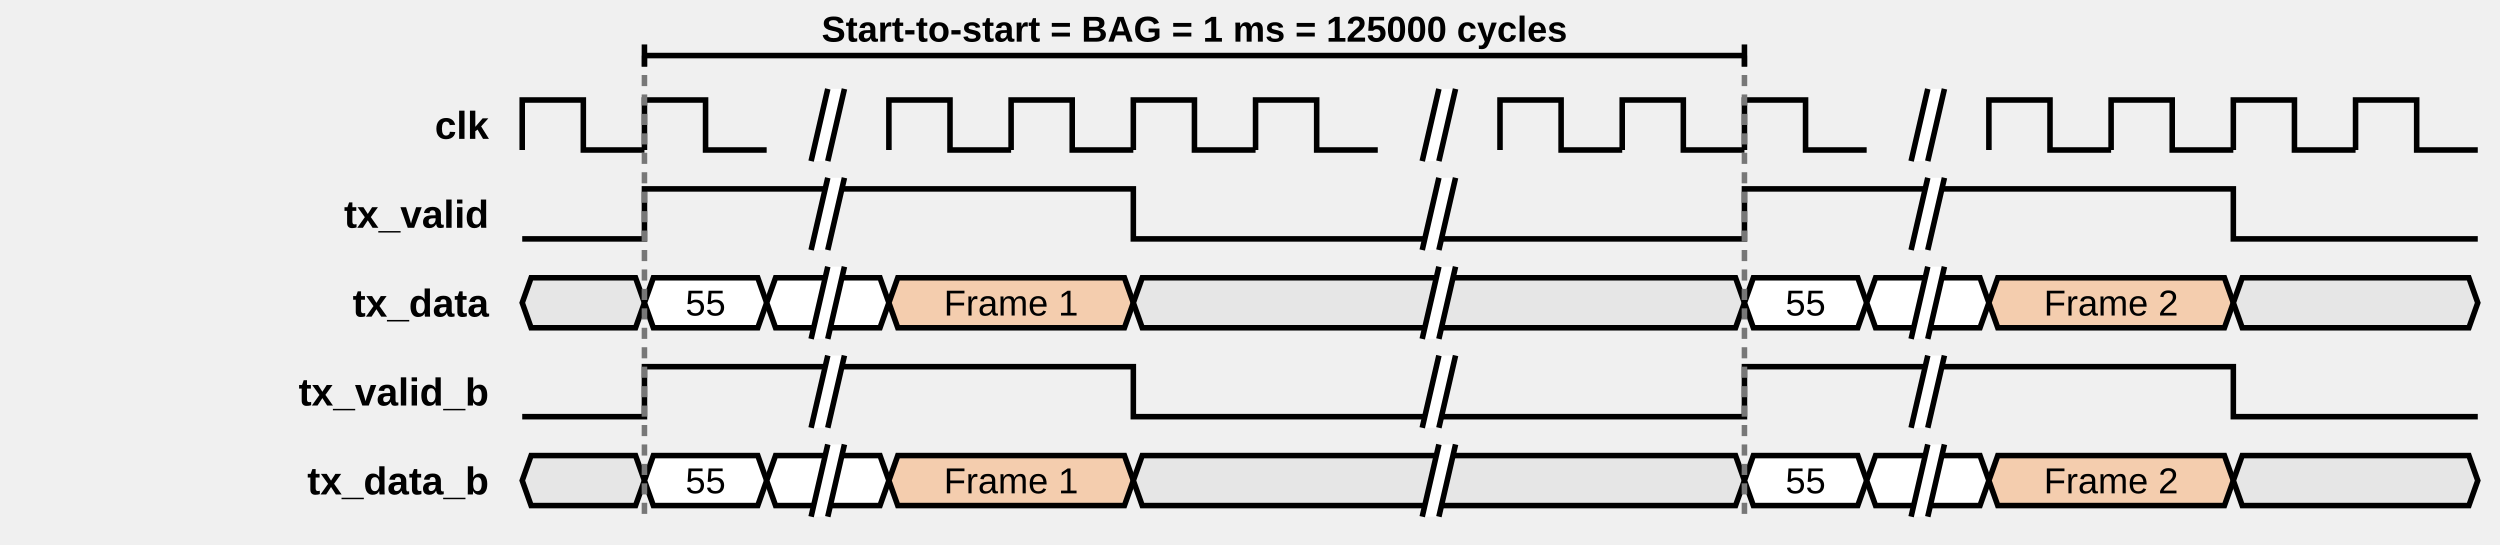
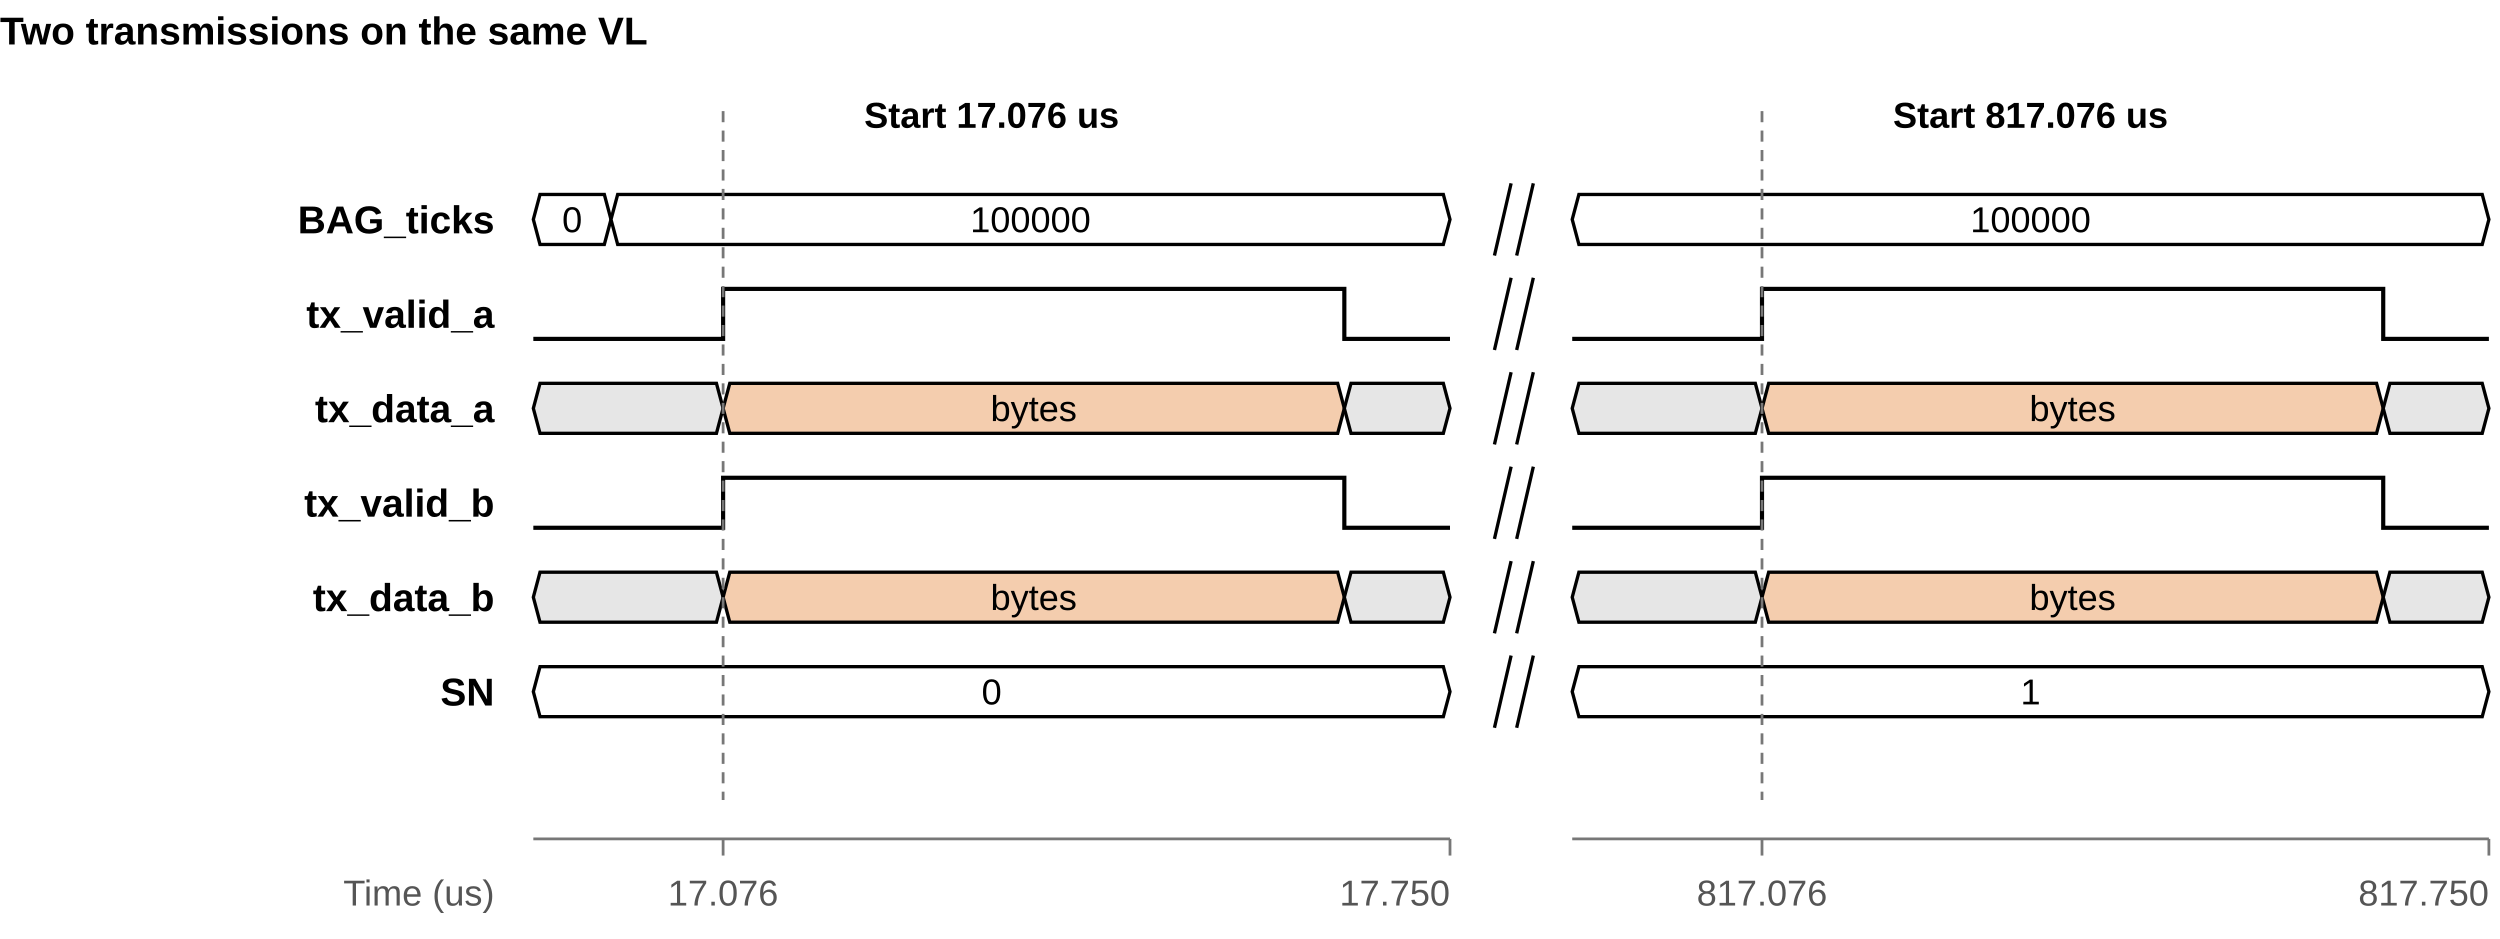
- <svg xmlns="http://www.w3.org/2000/svg" width="450pt" height="98pt" viewBox="0 0 450 98">
+ <svg xmlns="http://www.w3.org/2000/svg" width="450pt" height="169pt" viewBox="0 0 450 169">
  <style>text { font-family: Arial, Helvetica, sans-serif; }</style>
-   <style>path, line, polygon { stroke-width: 1.0; }</style>
-   <text x="88.00" y="25.00" font-size="7.0" text-anchor="end" fill="#000" font-weight="bold">clk</text>
-   <path d="M 94.00 27.00 L 94.00 18.00 L 105.00 18.00 L 105.00 27.00 L 116.00 27.00" fill="none" stroke="#000" stroke-width="0.6" />
-   <path d="M 116.00 27.00 L 116.00 18.00 L 127.00 18.00 L 127.00 27.00 L 138.00 27.00" fill="none" stroke="#000" stroke-width="0.6" />
-   <path d="M 160.00 27.00 L 160.00 18.00 L 171.00 18.00 L 171.00 27.00 L 182.00 27.00" fill="none" stroke="#000" stroke-width="0.6" />
-   <path d="M 182.00 27.00 L 182.00 18.00 L 193.00 18.00 L 193.00 27.00 L 204.00 27.00" fill="none" stroke="#000" stroke-width="0.6" />
-   <path d="M 204.00 27.00 L 204.00 18.00 L 215.00 18.00 L 215.00 27.00 L 226.00 27.00" fill="none" stroke="#000" stroke-width="0.6" />
-   <path d="M 226.00 27.00 L 226.00 18.00 L 237.00 18.00 L 237.00 27.00 L 248.00 27.00" fill="none" stroke="#000" stroke-width="0.6" />
-   <path d="M 270.00 27.00 L 270.00 18.00 L 281.00 18.00 L 281.00 27.00 L 292.00 27.00" fill="none" stroke="#000" stroke-width="0.6" />
-   <path d="M 292.00 27.00 L 292.00 18.00 L 303.00 18.00 L 303.00 27.00 L 314.00 27.00" fill="none" stroke="#000" stroke-width="0.6" />
-   <path d="M 314.00 27.00 L 314.00 18.00 L 325.00 18.00 L 325.00 27.00 L 336.00 27.00" fill="none" stroke="#000" stroke-width="0.6" />
-   <path d="M 358.00 27.00 L 358.00 18.00 L 369.00 18.00 L 369.00 27.00 L 380.00 27.00" fill="none" stroke="#000" stroke-width="0.6" />
-   <path d="M 380.00 27.00 L 380.00 18.00 L 391.00 18.00 L 391.00 27.00 L 402.00 27.00" fill="none" stroke="#000" stroke-width="0.6" />
-   <path d="M 402.00 27.00 L 402.00 18.00 L 413.00 18.00 L 413.00 27.00 L 424.00 27.00" fill="none" stroke="#000" stroke-width="0.6" />
-   <path d="M 424.00 27.00 L 424.00 18.00 L 435.00 18.00 L 435.00 27.00 L 446.00 27.00" fill="none" stroke="#000" stroke-width="0.6" />
-   <text x="88.00" y="41.00" font-size="7.0" text-anchor="end" fill="#000" font-weight="bold">tx_valid</text>
-   <path d="M 94.00 43.00 L 116.00 43.00 L 116.00 34.00 L 116.00 34.00 L 138.00 34.00 L 138.00 34.00 L 160.00 34.00 L 160.00 34.00 L 182.00 34.00 L 182.00 34.00 L 204.00 34.00 L 204.00 43.00 L 204.00 43.00 L 226.00 43.00 L 226.00 43.00 L 248.00 43.00 L 248.00 43.00 L 270.00 43.00 L 270.00 43.00 L 292.00 43.00 L 292.00 43.00 L 314.00 43.00 L 314.00 34.00 L 314.00 34.00 L 336.00 34.00 L 336.00 34.00 L 358.00 34.00 L 358.00 34.00 L 380.00 34.00 L 380.00 34.00 L 402.00 34.00 L 402.00 43.00 L 402.00 43.00 L 424.00 43.00 L 424.00 43.00 L 446.00 43.00" fill="none" stroke="#000" stroke-width="0.75" />
-   <text x="88.00" y="57.00" font-size="7.0" text-anchor="end" fill="#000" font-weight="bold">tx_data</text>
-   <polygon points="94.00,54.50 95.60,50.00 114.40,50.00 116.00,54.50 114.40,59.00 95.60,59.00" fill="#E6E6E6" stroke="#000" stroke-width="0.6" />
-   <polygon points="116.00,54.50 117.60,50.00 136.40,50.00 138.00,54.50 136.40,59.00 117.60,59.00" fill="#FFFFFF" stroke="#000" stroke-width="0.6" />
-   <text x="127.00" y="56.80" font-size="6.5" text-anchor="middle" fill="#000">55</text>
-   <polygon points="138.00,54.50 139.60,50.00 158.40,50.00 160.00,54.50 158.40,59.00 139.60,59.00" fill="#FFFFFF" stroke="#000" stroke-width="0.6" />
-   <polygon points="160.00,54.50 161.60,50.00 202.40,50.00 204.00,54.50 202.40,59.00 161.60,59.00" fill="#F4CDAE" stroke="#000" stroke-width="0.6" />
-   <text x="182.00" y="56.80" font-size="6.5" text-anchor="middle" fill="#000">Frame 1</text>
-   <polygon points="204.00,54.50 205.60,50.00 312.40,50.00 314.00,54.50 312.40,59.00 205.60,59.00" fill="#E6E6E6" stroke="#000" stroke-width="0.6" />
-   <polygon points="314.00,54.50 315.60,50.00 334.40,50.00 336.00,54.50 334.40,59.00 315.60,59.00" fill="#FFFFFF" stroke="#000" stroke-width="0.6" />
-   <text x="325.00" y="56.80" font-size="6.5" text-anchor="middle" fill="#000">55</text>
-   <polygon points="336.00,54.50 337.60,50.00 356.40,50.00 358.00,54.50 356.40,59.00 337.60,59.00" fill="#FFFFFF" stroke="#000" stroke-width="0.6" />
-   <polygon points="358.00,54.50 359.60,50.00 400.40,50.00 402.00,54.50 400.40,59.00 359.60,59.00" fill="#F4CDAE" stroke="#000" stroke-width="0.6" />
-   <text x="380.00" y="56.80" font-size="6.5" text-anchor="middle" fill="#000">Frame 2</text>
-   <polygon points="402.00,54.50 403.60,50.00 444.40,50.00 446.00,54.50 444.40,59.00 403.60,59.00" fill="#E6E6E6" stroke="#000" stroke-width="0.6" />
-   <text x="88.00" y="73.00" font-size="7.0" text-anchor="end" fill="#000" font-weight="bold">tx_valid_b</text>
-   <path d="M 94.00 75.00 L 116.00 75.00 L 116.00 66.00 L 116.00 66.00 L 138.00 66.00 L 138.00 66.00 L 160.00 66.00 L 160.00 66.00 L 182.00 66.00 L 182.00 66.00 L 204.00 66.00 L 204.00 75.00 L 204.00 75.00 L 226.00 75.00 L 226.00 75.00 L 248.00 75.00 L 248.00 75.00 L 270.00 75.00 L 270.00 75.00 L 292.00 75.00 L 292.00 75.00 L 314.00 75.00 L 314.00 66.00 L 314.00 66.00 L 336.00 66.00 L 336.00 66.00 L 358.00 66.00 L 358.00 66.00 L 380.00 66.00 L 380.00 66.00 L 402.00 66.00 L 402.00 75.00 L 402.00 75.00 L 424.00 75.00 L 424.00 75.00 L 446.00 75.00" fill="none" stroke="#000" stroke-width="0.75" />
-   <text x="88.00" y="89.00" font-size="7.0" text-anchor="end" fill="#000" font-weight="bold">tx_data_b</text>
-   <polygon points="94.00,86.50 95.60,82.00 114.40,82.00 116.00,86.50 114.40,91.00 95.60,91.00" fill="#E6E6E6" stroke="#000" stroke-width="0.6" />
-   <polygon points="116.00,86.50 117.60,82.00 136.40,82.00 138.00,86.50 136.40,91.00 117.60,91.00" fill="#FFFFFF" stroke="#000" stroke-width="0.6" />
-   <text x="127.00" y="88.80" font-size="6.5" text-anchor="middle" fill="#000">55</text>
-   <polygon points="138.00,86.50 139.60,82.00 158.40,82.00 160.00,86.50 158.40,91.00 139.60,91.00" fill="#FFFFFF" stroke="#000" stroke-width="0.6" />
-   <polygon points="160.00,86.50 161.60,82.00 202.40,82.00 204.00,86.50 202.40,91.00 161.60,91.00" fill="#F4CDAE" stroke="#000" stroke-width="0.6" />
-   <text x="182.00" y="88.80" font-size="6.5" text-anchor="middle" fill="#000">Frame 1</text>
-   <polygon points="204.00,86.50 205.60,82.00 312.40,82.00 314.00,86.50 312.40,91.00 205.60,91.00" fill="#E6E6E6" stroke="#000" stroke-width="0.6" />
-   <polygon points="314.00,86.50 315.60,82.00 334.40,82.00 336.00,86.50 334.40,91.00 315.60,91.00" fill="#FFFFFF" stroke="#000" stroke-width="0.6" />
-   <text x="325.00" y="88.80" font-size="6.5" text-anchor="middle" fill="#000">55</text>
-   <polygon points="336.00,86.50 337.60,82.00 356.40,82.00 358.00,86.50 356.40,91.00 337.60,91.00" fill="#FFFFFF" stroke="#000" stroke-width="0.6" />
-   <polygon points="358.00,86.50 359.60,82.00 400.40,82.00 402.00,86.50 400.40,91.00 359.60,91.00" fill="#F4CDAE" stroke="#000" stroke-width="0.6" />
-   <text x="380.00" y="88.80" font-size="6.5" text-anchor="middle" fill="#000">Frame 2</text>
-   <polygon points="402.00,86.50 403.60,82.00 444.40,82.00 446.00,86.50 444.40,91.00 403.60,91.00" fill="#E6E6E6" stroke="#000" stroke-width="0.6" />
-   <polygon points="146.00,29.00 149.00,16.00 152.00,16.00 149.00,29.00" fill="#fff" stroke="none" />
-   <path d="M 146.00 29.00 L 149.00 16.00" fill="none" stroke="#000" stroke-width="0.6" />
-   <path d="M 149.00 29.00 L 152.00 16.00" fill="none" stroke="#000" stroke-width="0.6" />
-   <polygon points="146.00,45.00 149.00,32.00 152.00,32.00 149.00,45.00" fill="#fff" stroke="none" />
-   <path d="M 146.00 45.00 L 149.00 32.00" fill="none" stroke="#000" stroke-width="0.6" />
-   <path d="M 149.00 45.00 L 152.00 32.00" fill="none" stroke="#000" stroke-width="0.6" />
-   <polygon points="146.00,61.00 149.00,48.00 152.00,48.00 149.00,61.00" fill="#fff" stroke="none" />
-   <path d="M 146.00 61.00 L 149.00 48.00" fill="none" stroke="#000" stroke-width="0.6" />
-   <path d="M 149.00 61.00 L 152.00 48.00" fill="none" stroke="#000" stroke-width="0.6" />
-   <polygon points="146.00,77.00 149.00,64.00 152.00,64.00 149.00,77.00" fill="#fff" stroke="none" />
-   <path d="M 146.00 77.00 L 149.00 64.00" fill="none" stroke="#000" stroke-width="0.6" />
-   <path d="M 149.00 77.00 L 152.00 64.00" fill="none" stroke="#000" stroke-width="0.6" />
-   <polygon points="146.00,93.00 149.00,80.00 152.00,80.00 149.00,93.00" fill="#fff" stroke="none" />
-   <path d="M 146.00 93.00 L 149.00 80.00" fill="none" stroke="#000" stroke-width="0.6" />
-   <path d="M 149.00 93.00 L 152.00 80.00" fill="none" stroke="#000" stroke-width="0.6" />
-   <polygon points="256.00,29.00 259.00,16.00 262.00,16.00 259.00,29.00" fill="#fff" stroke="none" />
-   <path d="M 256.00 29.00 L 259.00 16.00" fill="none" stroke="#000" stroke-width="0.6" />
-   <path d="M 259.00 29.00 L 262.00 16.00" fill="none" stroke="#000" stroke-width="0.6" />
-   <polygon points="256.00,45.00 259.00,32.00 262.00,32.00 259.00,45.00" fill="#fff" stroke="none" />
-   <path d="M 256.00 45.00 L 259.00 32.00" fill="none" stroke="#000" stroke-width="0.6" />
-   <path d="M 259.00 45.00 L 262.00 32.00" fill="none" stroke="#000" stroke-width="0.6" />
-   <polygon points="256.00,61.00 259.00,48.00 262.00,48.00 259.00,61.00" fill="#fff" stroke="none" />
-   <path d="M 256.00 61.00 L 259.00 48.00" fill="none" stroke="#000" stroke-width="0.6" />
-   <path d="M 259.00 61.00 L 262.00 48.00" fill="none" stroke="#000" stroke-width="0.6" />
-   <polygon points="256.00,77.00 259.00,64.00 262.00,64.00 259.00,77.00" fill="#fff" stroke="none" />
-   <path d="M 256.00 77.00 L 259.00 64.00" fill="none" stroke="#000" stroke-width="0.6" />
-   <path d="M 259.00 77.00 L 262.00 64.00" fill="none" stroke="#000" stroke-width="0.6" />
-   <polygon points="256.00,93.00 259.00,80.00 262.00,80.00 259.00,93.00" fill="#fff" stroke="none" />
-   <path d="M 256.00 93.00 L 259.00 80.00" fill="none" stroke="#000" stroke-width="0.6" />
-   <path d="M 259.00 93.00 L 262.00 80.00" fill="none" stroke="#000" stroke-width="0.6" />
-   <polygon points="344.00,29.00 347.00,16.00 350.00,16.00 347.00,29.00" fill="#fff" stroke="none" />
-   <path d="M 344.00 29.00 L 347.00 16.00" fill="none" stroke="#000" stroke-width="0.6" />
-   <path d="M 347.00 29.00 L 350.00 16.00" fill="none" stroke="#000" stroke-width="0.6" />
-   <polygon points="344.00,45.00 347.00,32.00 350.00,32.00 347.00,45.00" fill="#fff" stroke="none" />
-   <path d="M 344.00 45.00 L 347.00 32.00" fill="none" stroke="#000" stroke-width="0.6" />
-   <path d="M 347.00 45.00 L 350.00 32.00" fill="none" stroke="#000" stroke-width="0.6" />
-   <polygon points="344.00,61.00 347.00,48.00 350.00,48.00 347.00,61.00" fill="#fff" stroke="none" />
-   <path d="M 344.00 61.00 L 347.00 48.00" fill="none" stroke="#000" stroke-width="0.6" />
-   <path d="M 347.00 61.00 L 350.00 48.00" fill="none" stroke="#000" stroke-width="0.6" />
-   <polygon points="344.00,77.00 347.00,64.00 350.00,64.00 347.00,77.00" fill="#fff" stroke="none" />
-   <path d="M 344.00 77.00 L 347.00 64.00" fill="none" stroke="#000" stroke-width="0.6" />
-   <path d="M 347.00 77.00 L 350.00 64.00" fill="none" stroke="#000" stroke-width="0.6" />
-   <polygon points="344.00,93.00 347.00,80.00 350.00,80.00 347.00,93.00" fill="#fff" stroke="none" />
-   <path d="M 344.00 93.00 L 347.00 80.00" fill="none" stroke="#000" stroke-width="0.6" />
-   <path d="M 347.00 93.00 L 350.00 80.00" fill="none" stroke="#000" stroke-width="0.6" />
-   <line x1="116.00" y1="10.00" x2="116.00" y2="94.00" stroke="#777" stroke-width="0.5" stroke-dasharray="2 1.5" />
-   <line x1="314.00" y1="10.00" x2="314.00" y2="94.00" stroke="#777" stroke-width="0.5" stroke-dasharray="2 1.5" />
-   <path d="M 116.00 8.00 L 116.00 12.00 M 314.00 8.00 L 314.00 12.00 M 116.00 10.00 L 314.00 10.00" fill="none" stroke="#000" stroke-width="0.5" />
-   <text x="215.00" y="7.50" font-size="6.5" text-anchor="middle" fill="#000" font-weight="bold">Start-to-start = BAG = 1 ms = 125000 cycles</text>
+   <rect x="0.00" y="0.00" width="450.00" height="184.00" rx="0" fill="#FFFFFF" stroke="none" stroke-width="0" />
+   <text x="0.00" y="8.00" font-size="7" text-anchor="start" fill="#000" font-weight="bold">Two transmissions on the same VL</text>
+   <text x="89.00" y="42.00" font-size="7" text-anchor="end" fill="#000" font-weight="bold">BAG_ticks</text>
+   <polygon points="96.00,39.50 97.20,35.00 108.78,35.00 109.98,39.50 108.78,44.00 97.20,44.00" fill="#FFFFFF" stroke="#000" stroke-width="0.6" />
+   <text x="102.99" y="41.80" font-size="6.5" text-anchor="middle" fill="#000">0</text>
+   <polygon points="109.98,39.50 111.18,35.00 259.80,35.00 261.00,39.50 259.80,44.00 111.18,44.00" fill="#FFFFFF" stroke="#000" stroke-width="0.6" />
+   <text x="185.49" y="41.80" font-size="6.5" text-anchor="middle" fill="#000">100000</text>
+   <polygon points="283.00,39.50 284.20,35.00 446.80,35.00 448.00,39.50 446.80,44.00 284.20,44.00" fill="#FFFFFF" stroke="#000" stroke-width="0.6" />
+   <text x="365.50" y="41.80" font-size="6.5" text-anchor="middle" fill="#000">100000</text>
+   <path d="M 269.00 46.00 L 272.00 33.00" fill="none" stroke="#000" stroke-width="0.6" />
+   <path d="M 273.00 46.00 L 276.00 33.00" fill="none" stroke="#000" stroke-width="0.6" />
+   <text x="89.00" y="59.00" font-size="7" text-anchor="end" fill="#000" font-weight="bold">tx_valid_a</text>
+   <path d="M 96.00 61.00 L 130.16 61.00 L 130.16 52.00 L 241.98 52.00 L 241.98 61.00 L 261.00 61.00" fill="none" stroke="#000" stroke-width="0.75" />
+   <path d="M 283.00 61.00 L 317.16 61.00 L 317.16 52.00 L 428.98 52.00 L 428.98 61.00 L 448.00 61.00" fill="none" stroke="#000" stroke-width="0.75" />
+   <path d="M 269.00 63.00 L 272.00 50.00" fill="none" stroke="#000" stroke-width="0.6" />
+   <path d="M 273.00 63.00 L 276.00 50.00" fill="none" stroke="#000" stroke-width="0.6" />
+   <text x="89.00" y="76.00" font-size="7" text-anchor="end" fill="#000" font-weight="bold">tx_data_a</text>
+   <polygon points="96.00,73.50 97.20,69.00 128.96,69.00 130.16,73.50 128.96,78.00 97.20,78.00" fill="#E6E6E6" stroke="#000" stroke-width="0.6" />
+   <polygon points="130.16,73.50 131.36,69.00 240.78,69.00 241.98,73.50 240.78,78.00 131.36,78.00" fill="#F4CDAE" stroke="#000" stroke-width="0.6" />
+   <text x="186.07" y="75.80" font-size="6.5" text-anchor="middle" fill="#000">bytes</text>
+   <polygon points="241.98,73.50 243.18,69.00 259.80,69.00 261.00,73.50 259.80,78.00 243.18,78.00" fill="#E6E6E6" stroke="#000" stroke-width="0.6" />
+   <polygon points="283.00,73.50 284.20,69.00 315.96,69.00 317.16,73.50 315.96,78.00 284.20,78.00" fill="#E6E6E6" stroke="#000" stroke-width="0.6" />
+   <polygon points="317.16,73.50 318.36,69.00 427.78,69.00 428.98,73.50 427.78,78.00 318.36,78.00" fill="#F4CDAE" stroke="#000" stroke-width="0.6" />
+   <text x="373.07" y="75.80" font-size="6.5" text-anchor="middle" fill="#000">bytes</text>
+   <polygon points="428.98,73.50 430.18,69.00 446.80,69.00 448.00,73.50 446.80,78.00 430.18,78.00" fill="#E6E6E6" stroke="#000" stroke-width="0.6" />
+   <path d="M 269.00 80.00 L 272.00 67.00" fill="none" stroke="#000" stroke-width="0.6" />
+   <path d="M 273.00 80.00 L 276.00 67.00" fill="none" stroke="#000" stroke-width="0.6" />
+   <text x="89.00" y="93.00" font-size="7" text-anchor="end" fill="#000" font-weight="bold">tx_valid_b</text>
+   <path d="M 96.00 95.00 L 130.16 95.00 L 130.16 86.00 L 241.98 86.00 L 241.98 95.00 L 261.00 95.00" fill="none" stroke="#000" stroke-width="0.75" />
+   <path d="M 283.00 95.00 L 317.16 95.00 L 317.16 86.00 L 428.98 86.00 L 428.98 95.00 L 448.00 95.00" fill="none" stroke="#000" stroke-width="0.75" />
+   <path d="M 269.00 97.00 L 272.00 84.00" fill="none" stroke="#000" stroke-width="0.6" />
+   <path d="M 273.00 97.00 L 276.00 84.00" fill="none" stroke="#000" stroke-width="0.6" />
+   <text x="89.00" y="110.00" font-size="7" text-anchor="end" fill="#000" font-weight="bold">tx_data_b</text>
+   <polygon points="96.00,107.50 97.20,103.00 128.96,103.00 130.16,107.50 128.96,112.00 97.20,112.00" fill="#E6E6E6" stroke="#000" stroke-width="0.6" />
+   <polygon points="130.16,107.50 131.36,103.00 240.78,103.00 241.98,107.50 240.78,112.00 131.36,112.00" fill="#F4CDAE" stroke="#000" stroke-width="0.6" />
+   <text x="186.07" y="109.80" font-size="6.5" text-anchor="middle" fill="#000">bytes</text>
+   <polygon points="241.98,107.50 243.18,103.00 259.80,103.00 261.00,107.50 259.80,112.00 243.18,112.00" fill="#E6E6E6" stroke="#000" stroke-width="0.6" />
+   <polygon points="283.00,107.50 284.20,103.00 315.96,103.00 317.16,107.50 315.96,112.00 284.20,112.00" fill="#E6E6E6" stroke="#000" stroke-width="0.6" />
+   <polygon points="317.16,107.50 318.36,103.00 427.78,103.00 428.98,107.50 427.78,112.00 318.36,112.00" fill="#F4CDAE" stroke="#000" stroke-width="0.6" />
+   <text x="373.07" y="109.80" font-size="6.5" text-anchor="middle" fill="#000">bytes</text>
+   <polygon points="428.98,107.50 430.18,103.00 446.80,103.00 448.00,107.50 446.80,112.00 430.18,112.00" fill="#E6E6E6" stroke="#000" stroke-width="0.6" />
+   <path d="M 269.00 114.00 L 272.00 101.00" fill="none" stroke="#000" stroke-width="0.6" />
+   <path d="M 273.00 114.00 L 276.00 101.00" fill="none" stroke="#000" stroke-width="0.6" />
+   <text x="89.00" y="127.00" font-size="7" text-anchor="end" fill="#000" font-weight="bold">SN</text>
+   <polygon points="96.00,124.50 97.20,120.00 259.80,120.00 261.00,124.50 259.80,129.00 97.20,129.00" fill="#FFFFFF" stroke="#000" stroke-width="0.6" />
+   <text x="178.50" y="126.80" font-size="6.5" text-anchor="middle" fill="#000">0</text>
+   <polygon points="283.00,124.50 284.20,120.00 446.80,120.00 448.00,124.50 446.80,129.00 284.20,129.00" fill="#FFFFFF" stroke="#000" stroke-width="0.6" />
+   <text x="365.50" y="126.80" font-size="6.5" text-anchor="middle" fill="#000">1</text>
+   <path d="M 269.00 131.00 L 272.00 118.00" fill="none" stroke="#000" stroke-width="0.6" />
+   <path d="M 273.00 131.00 L 276.00 118.00" fill="none" stroke="#000" stroke-width="0.6" />
+   <path d="M 96.00 151.00 L 261.00 151.00" fill="none" stroke="#777" stroke-width="0.5" />
+   <path d="M 130.16 151.00 L 130.16 154.00" fill="none" stroke="#777" stroke-width="0.5" />
+   <text x="130.16" y="163.00" font-size="6.5" text-anchor="middle" fill="#555">17.076</text>
+   <path d="M 261.00 151.00 L 261.00 154.00" fill="none" stroke="#777" stroke-width="0.5" />
+   <text x="261.00" y="163.00" font-size="6.5" text-anchor="end" fill="#555">17.750</text>
+   <line x1="130.16" y1="20" x2="130.16" y2="144" stroke="#777" stroke-width="0.5" stroke-dasharray="2 1.5" />
+   <text x="178.50" y="23.00" font-size="6.5" text-anchor="middle" fill="#000" font-weight="bold">Start 17.076 us</text>
+   <path d="M 283.00 151.00 L 448.00 151.00" fill="none" stroke="#777" stroke-width="0.5" />
+   <path d="M 317.16 151.00 L 317.16 154.00" fill="none" stroke="#777" stroke-width="0.5" />
+   <text x="317.16" y="163.00" font-size="6.5" text-anchor="middle" fill="#555">817.076</text>
+   <path d="M 448.00 151.00 L 448.00 154.00" fill="none" stroke="#777" stroke-width="0.5" />
+   <text x="448.00" y="163.00" font-size="6.5" text-anchor="end" fill="#555">817.750</text>
+   <line x1="317.16" y1="20" x2="317.16" y2="144" stroke="#777" stroke-width="0.5" stroke-dasharray="2 1.5" />
+   <text x="365.50" y="23.00" font-size="6.5" text-anchor="middle" fill="#000" font-weight="bold">Start 817.076 us</text>
+   <text x="89.00" y="163.00" font-size="6.5" text-anchor="end" fill="#555">Time (us)</text>
</svg>
